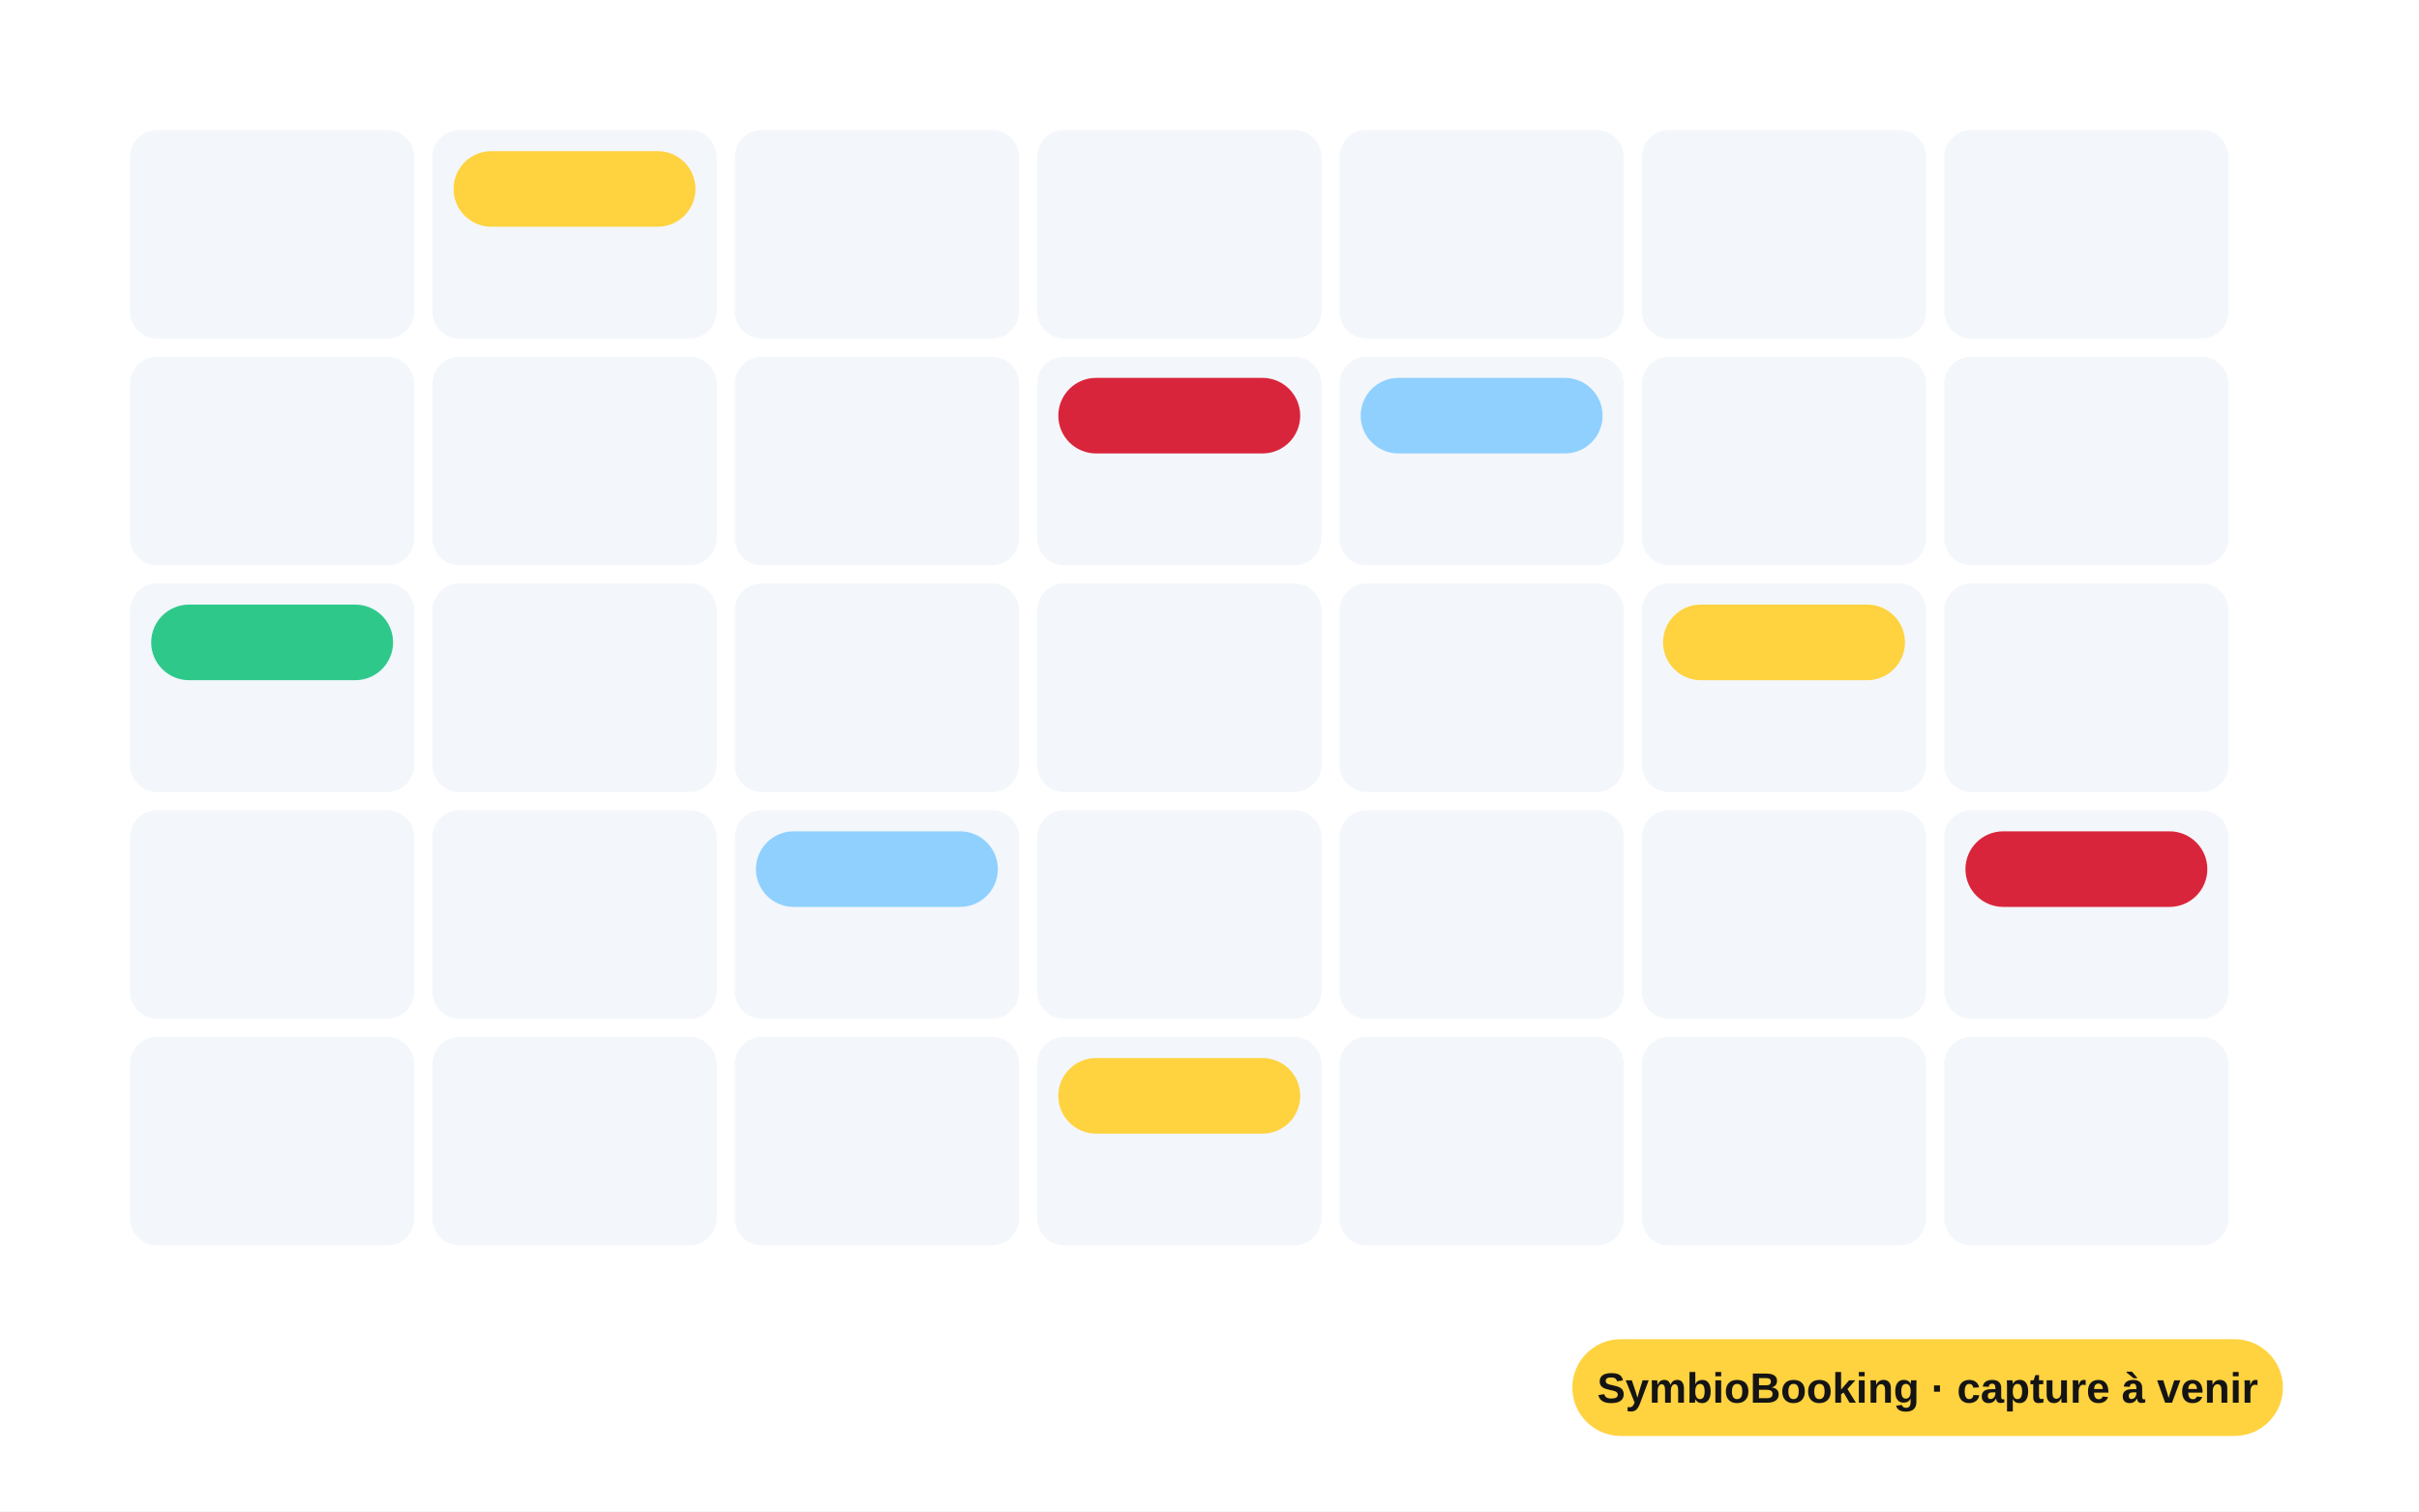
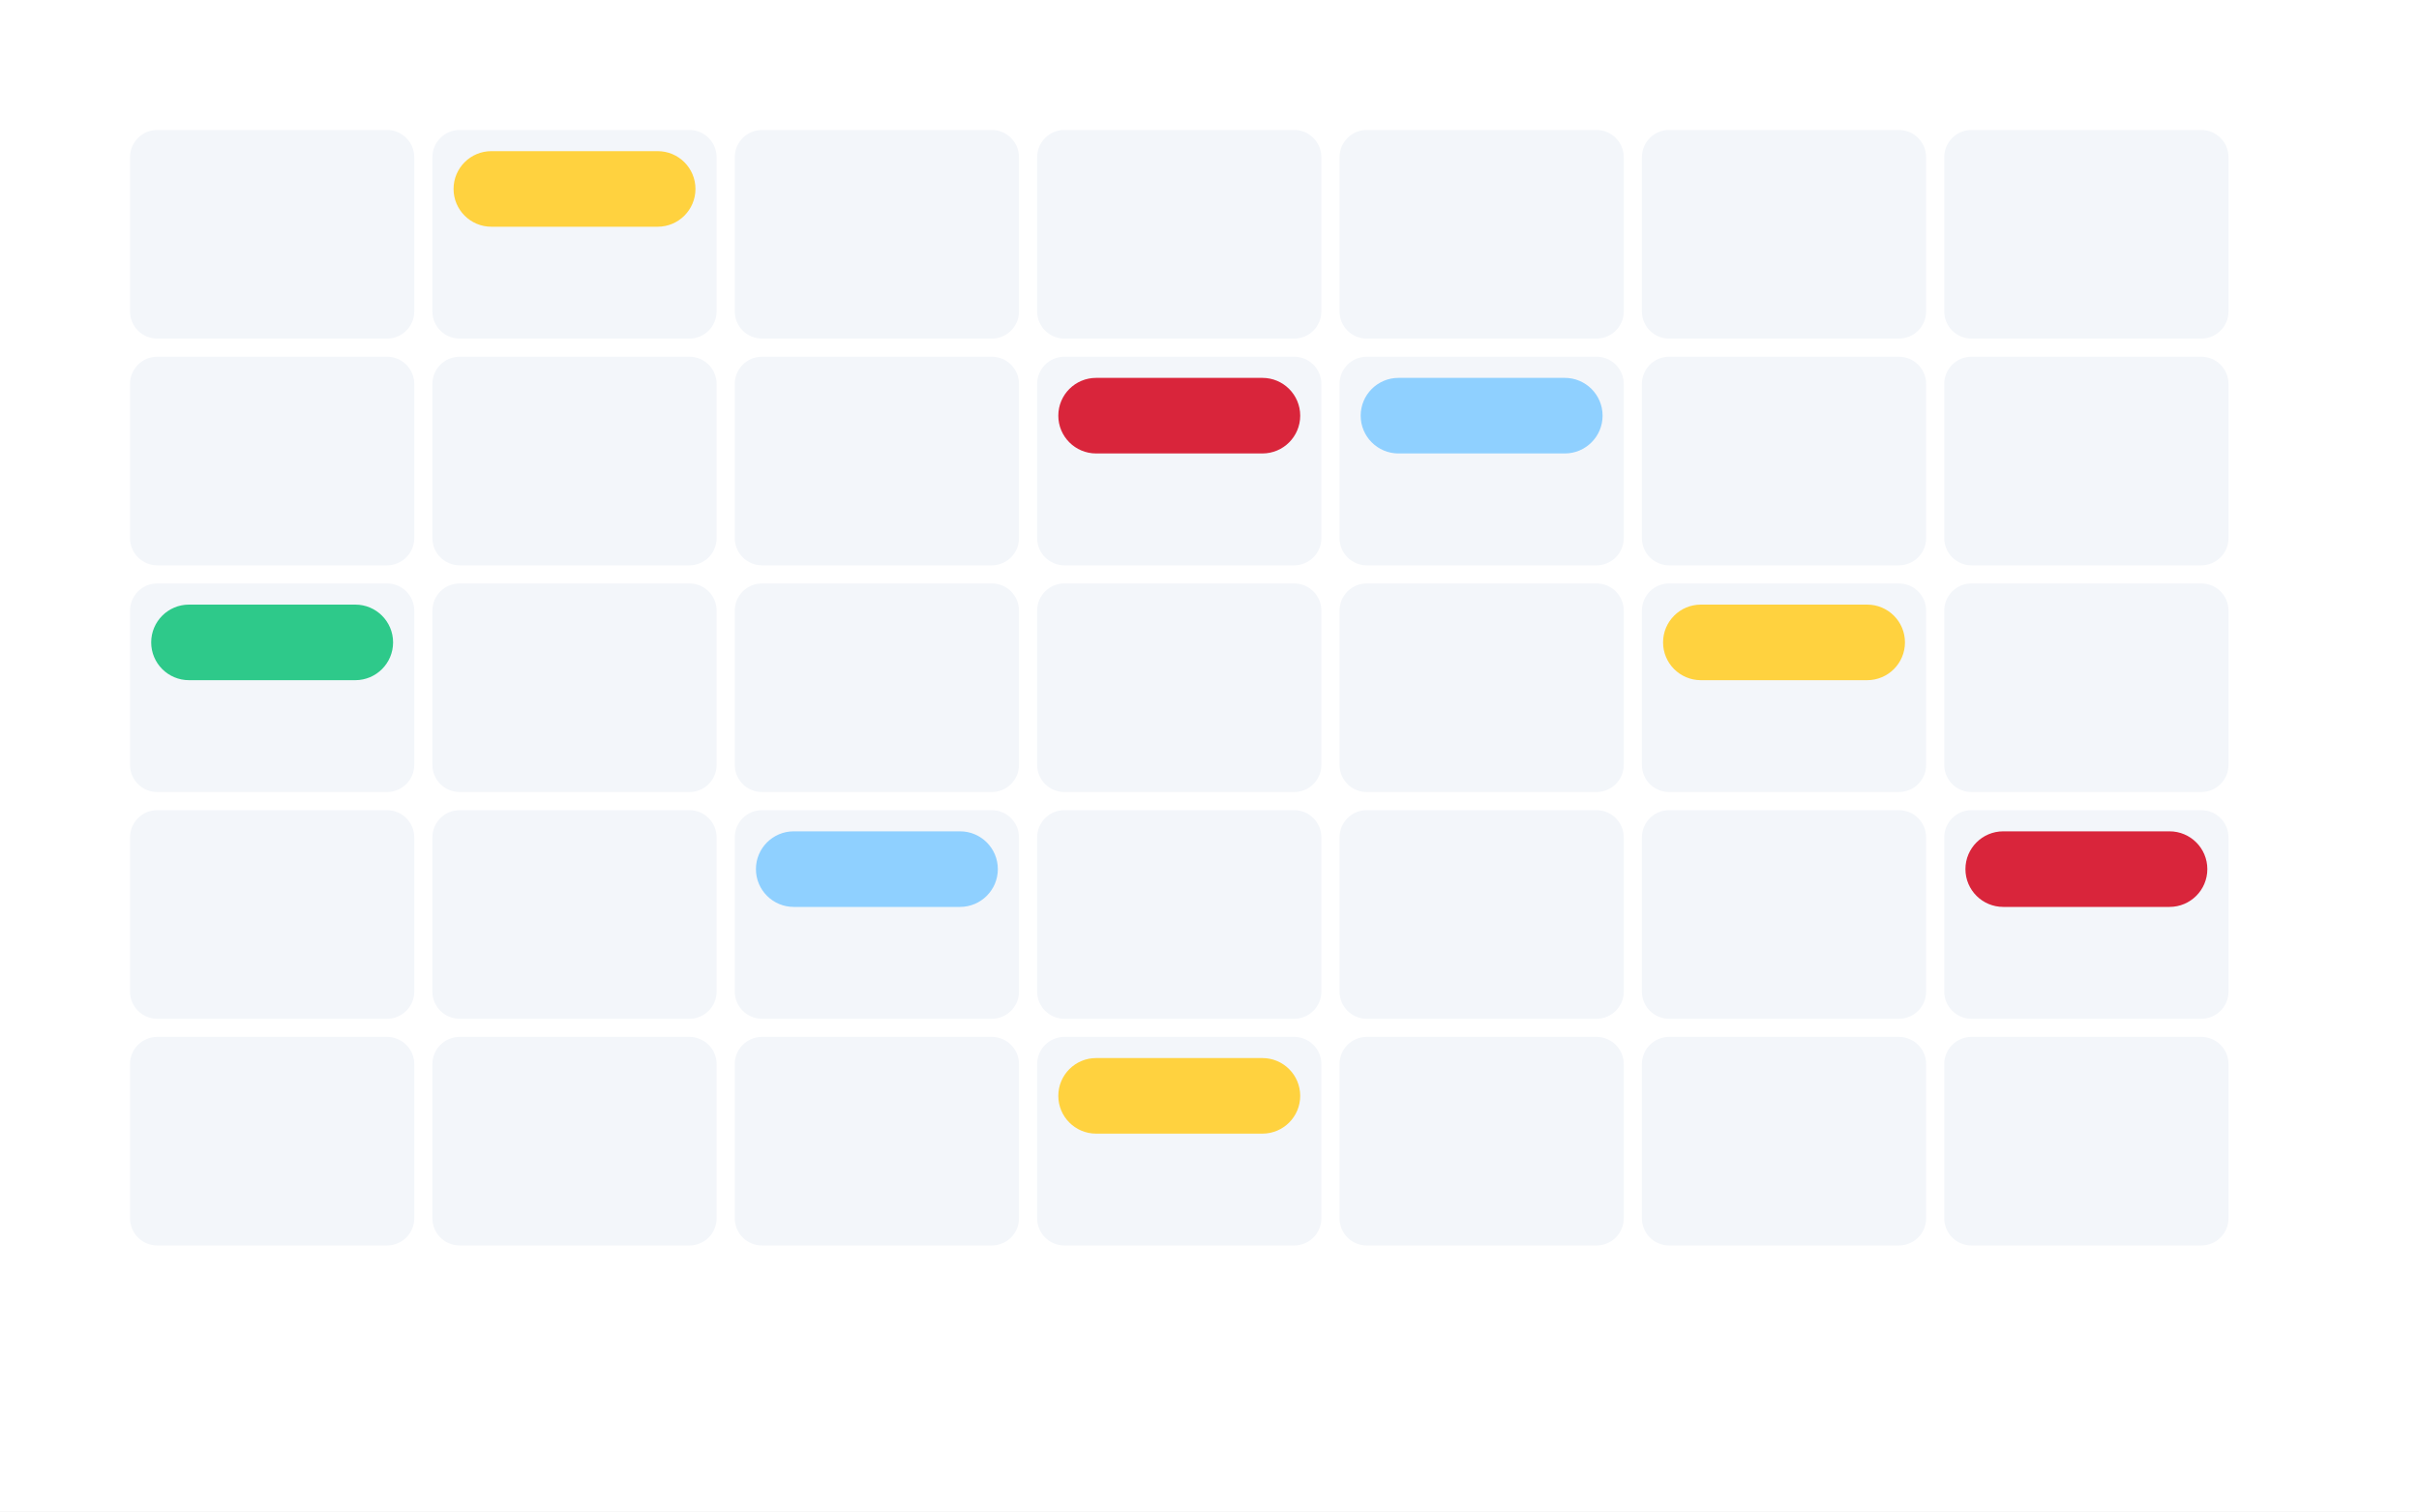
<svg xmlns="http://www.w3.org/2000/svg" viewBox="0 0 1600 1000" width="1600" height="1000">
  <rect width="1600" height="1000" fill="#ffffff" />
  <rect x="86" y="86" width="188" height="138" rx="18" fill="#f3f6fa" />
  <rect x="286" y="86" width="188" height="138" rx="18" fill="#f3f6fa" />
  <rect x="486" y="86" width="188" height="138" rx="18" fill="#f3f6fa" />
  <rect x="686" y="86" width="188" height="138" rx="18" fill="#f3f6fa" />
  <rect x="886" y="86" width="188" height="138" rx="18" fill="#f3f6fa" />
  <rect x="1086" y="86" width="188" height="138" rx="18" fill="#f3f6fa" />
  <rect x="1286" y="86" width="188" height="138" rx="18" fill="#f3f6fa" />
  <rect x="86" y="236" width="188" height="138" rx="18" fill="#f3f6fa" />
  <rect x="286" y="236" width="188" height="138" rx="18" fill="#f3f6fa" />
  <rect x="486" y="236" width="188" height="138" rx="18" fill="#f3f6fa" />
  <rect x="686" y="236" width="188" height="138" rx="18" fill="#f3f6fa" />
  <rect x="886" y="236" width="188" height="138" rx="18" fill="#f3f6fa" />
  <rect x="1086" y="236" width="188" height="138" rx="18" fill="#f3f6fa" />
  <rect x="1286" y="236" width="188" height="138" rx="18" fill="#f3f6fa" />
  <rect x="86" y="386" width="188" height="138" rx="18" fill="#f3f6fa" />
  <rect x="286" y="386" width="188" height="138" rx="18" fill="#f3f6fa" />
  <rect x="486" y="386" width="188" height="138" rx="18" fill="#f3f6fa" />
  <rect x="686" y="386" width="188" height="138" rx="18" fill="#f3f6fa" />
  <rect x="886" y="386" width="188" height="138" rx="18" fill="#f3f6fa" />
  <rect x="1086" y="386" width="188" height="138" rx="18" fill="#f3f6fa" />
  <rect x="1286" y="386" width="188" height="138" rx="18" fill="#f3f6fa" />
  <rect x="86" y="536" width="188" height="138" rx="18" fill="#f3f6fa" />
  <rect x="286" y="536" width="188" height="138" rx="18" fill="#f3f6fa" />
  <rect x="486" y="536" width="188" height="138" rx="18" fill="#f3f6fa" />
  <rect x="686" y="536" width="188" height="138" rx="18" fill="#f3f6fa" />
  <rect x="886" y="536" width="188" height="138" rx="18" fill="#f3f6fa" />
  <rect x="1086" y="536" width="188" height="138" rx="18" fill="#f3f6fa" />
  <rect x="1286" y="536" width="188" height="138" rx="18" fill="#f3f6fa" />
  <rect x="86" y="686" width="188" height="138" rx="18" fill="#f3f6fa" />
  <rect x="286" y="686" width="188" height="138" rx="18" fill="#f3f6fa" />
  <rect x="486" y="686" width="188" height="138" rx="18" fill="#f3f6fa" />
  <rect x="686" y="686" width="188" height="138" rx="18" fill="#f3f6fa" />
  <rect x="886" y="686" width="188" height="138" rx="18" fill="#f3f6fa" />
  <rect x="1086" y="686" width="188" height="138" rx="18" fill="#f3f6fa" />
  <rect x="1286" y="686" width="188" height="138" rx="18" fill="#f3f6fa" />
  <rect x="300" y="100" width="160" height="50" rx="25" fill="#ffd23f" />
  <rect x="700" y="250" width="160" height="50" rx="25" fill="#d9253b" />
  <rect x="900" y="250" width="160" height="50" rx="25" fill="#8fd0ff" />
  <rect x="100" y="400" width="160" height="50" rx="25" fill="#2ec98a" />
  <rect x="1100" y="400" width="160" height="50" rx="25" fill="#ffd23f" />
  <rect x="500" y="550" width="160" height="50" rx="25" fill="#8fd0ff" />
  <rect x="1300" y="550" width="160" height="50" rx="25" fill="#d9253b" />
  <rect x="700" y="700" width="160" height="50" rx="25" fill="#ffd23f" />
-   <g transform="translate(1510 930)">
-     <rect x="-470" y="-44" width="470" height="64" rx="32" fill="#ffd23f" />
-     <text x="-235" y="-2" text-anchor="middle" font-family="Arial Rounded MT Bold, Arial, sans-serif" font-weight="700" font-size="28" fill="#141414">SymbioBooking · capture à venir</text>
-   </g>
</svg>
